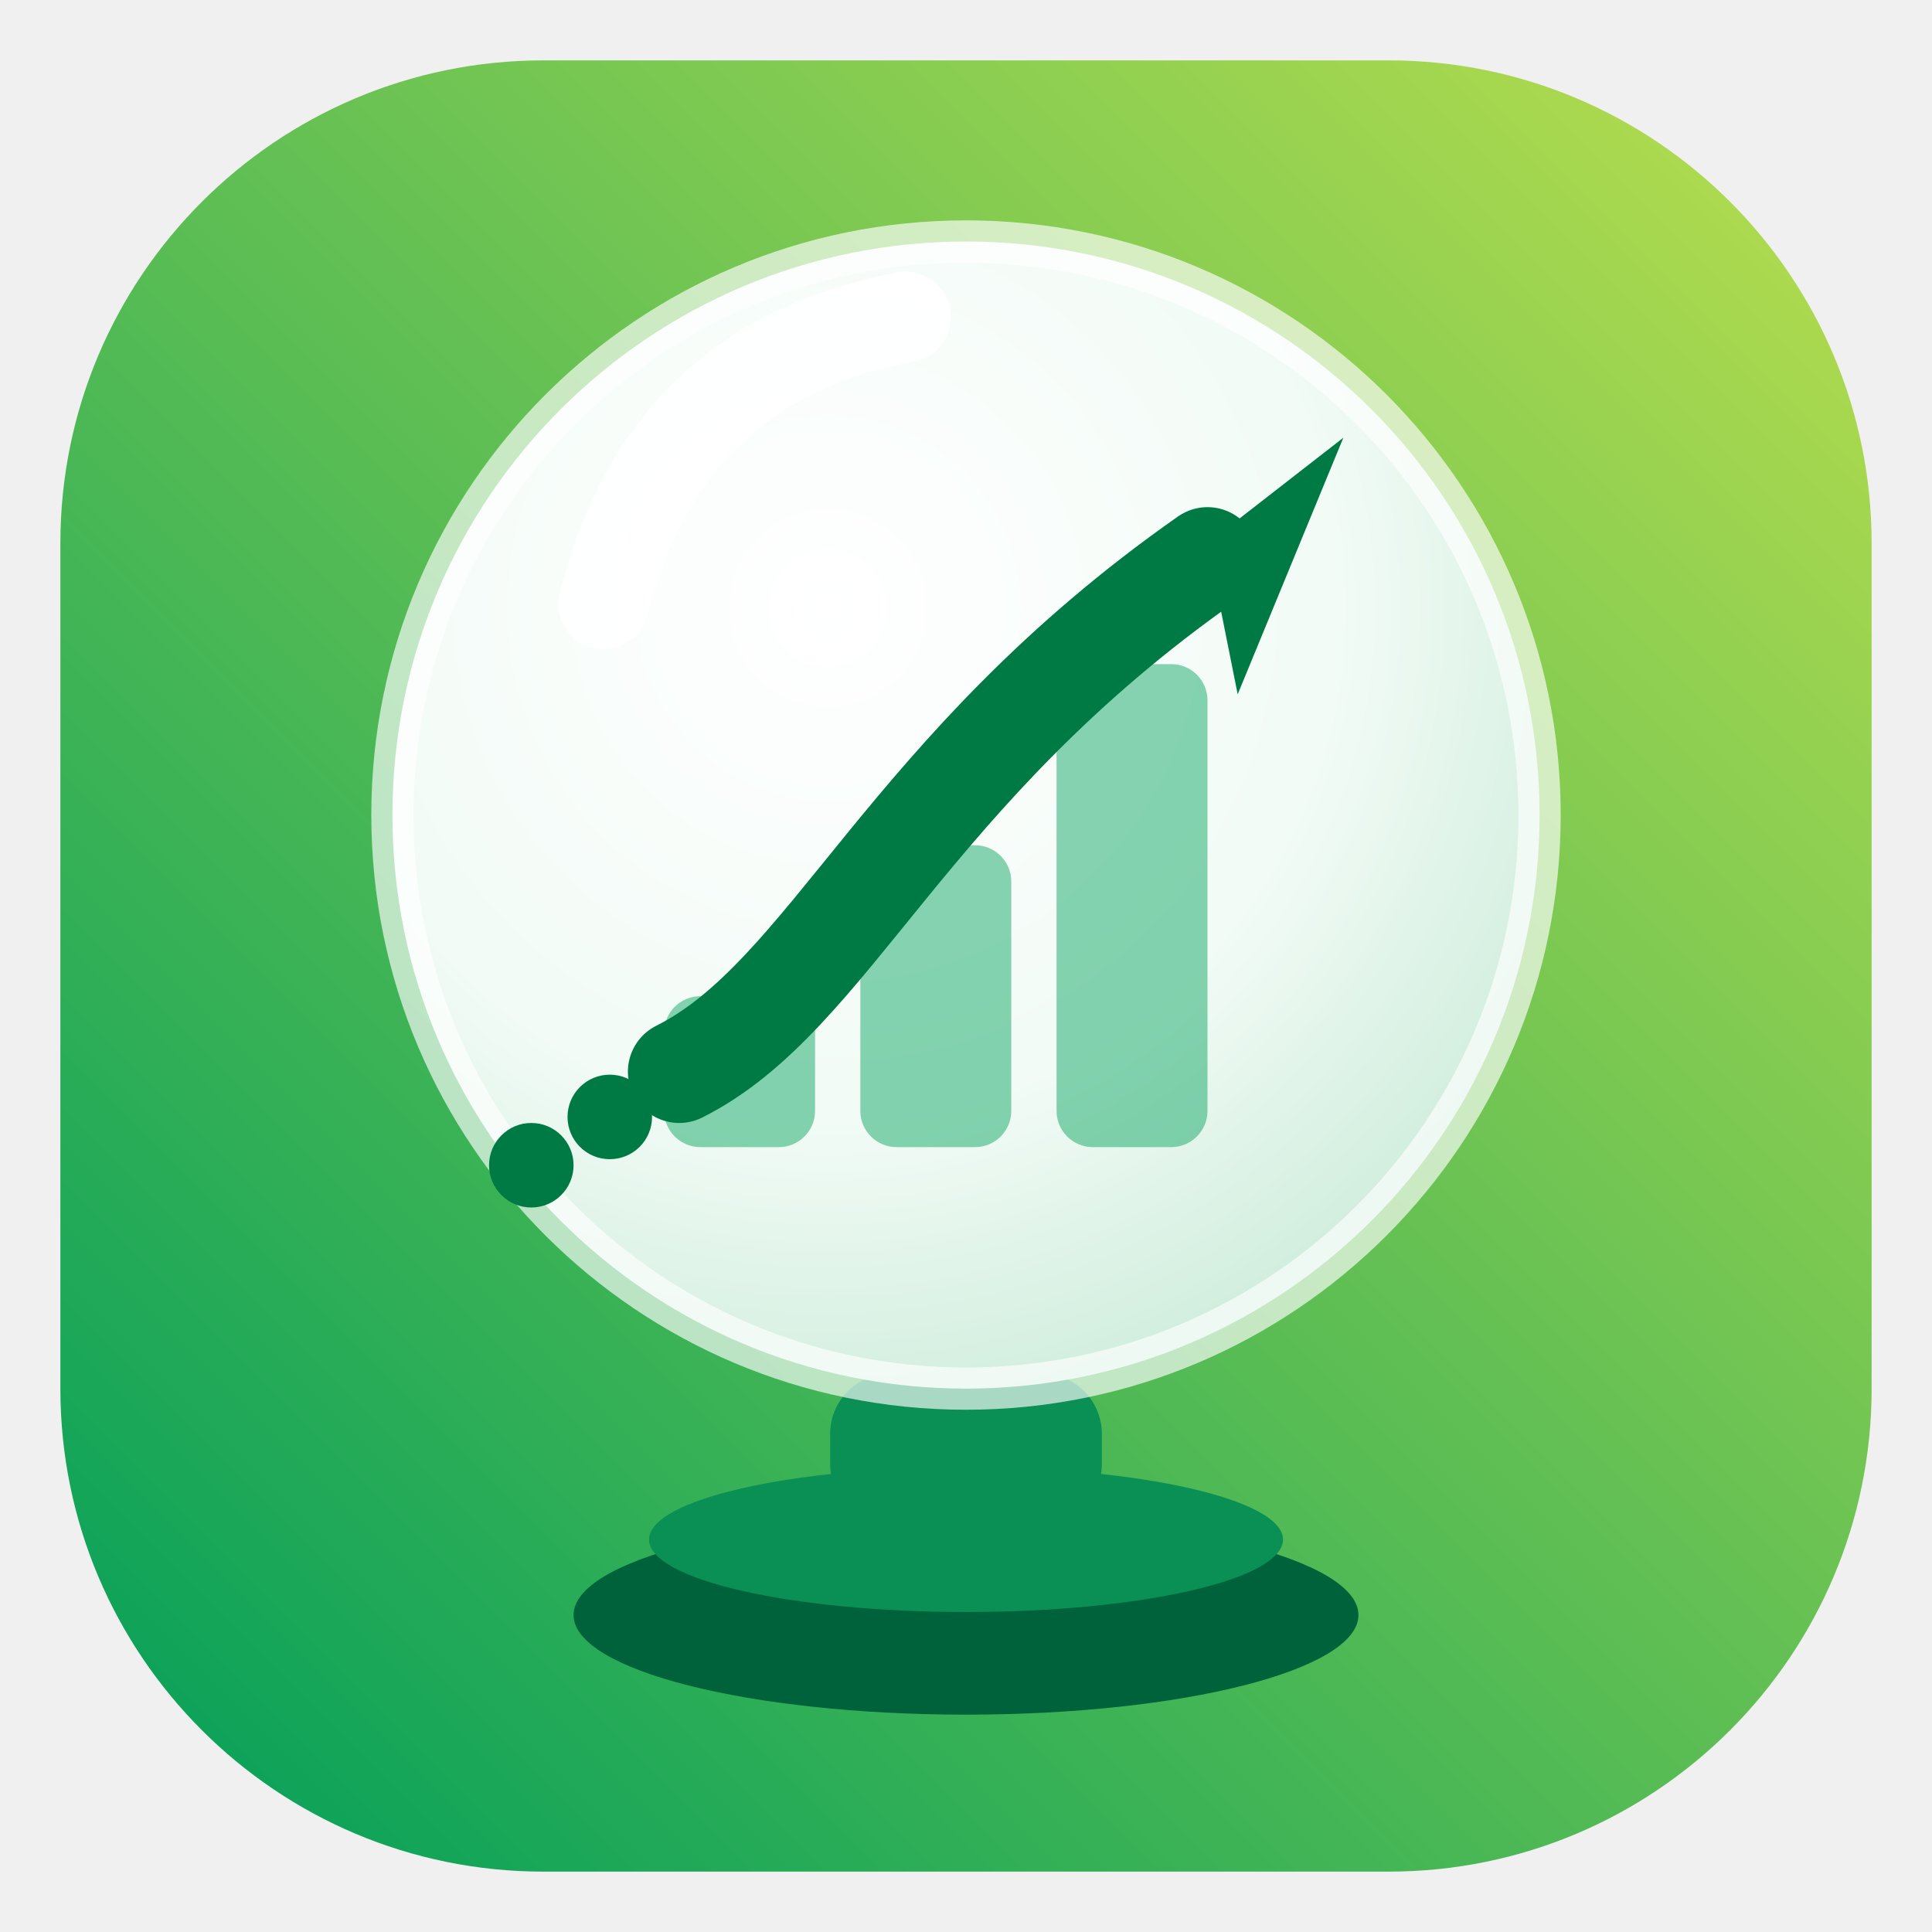
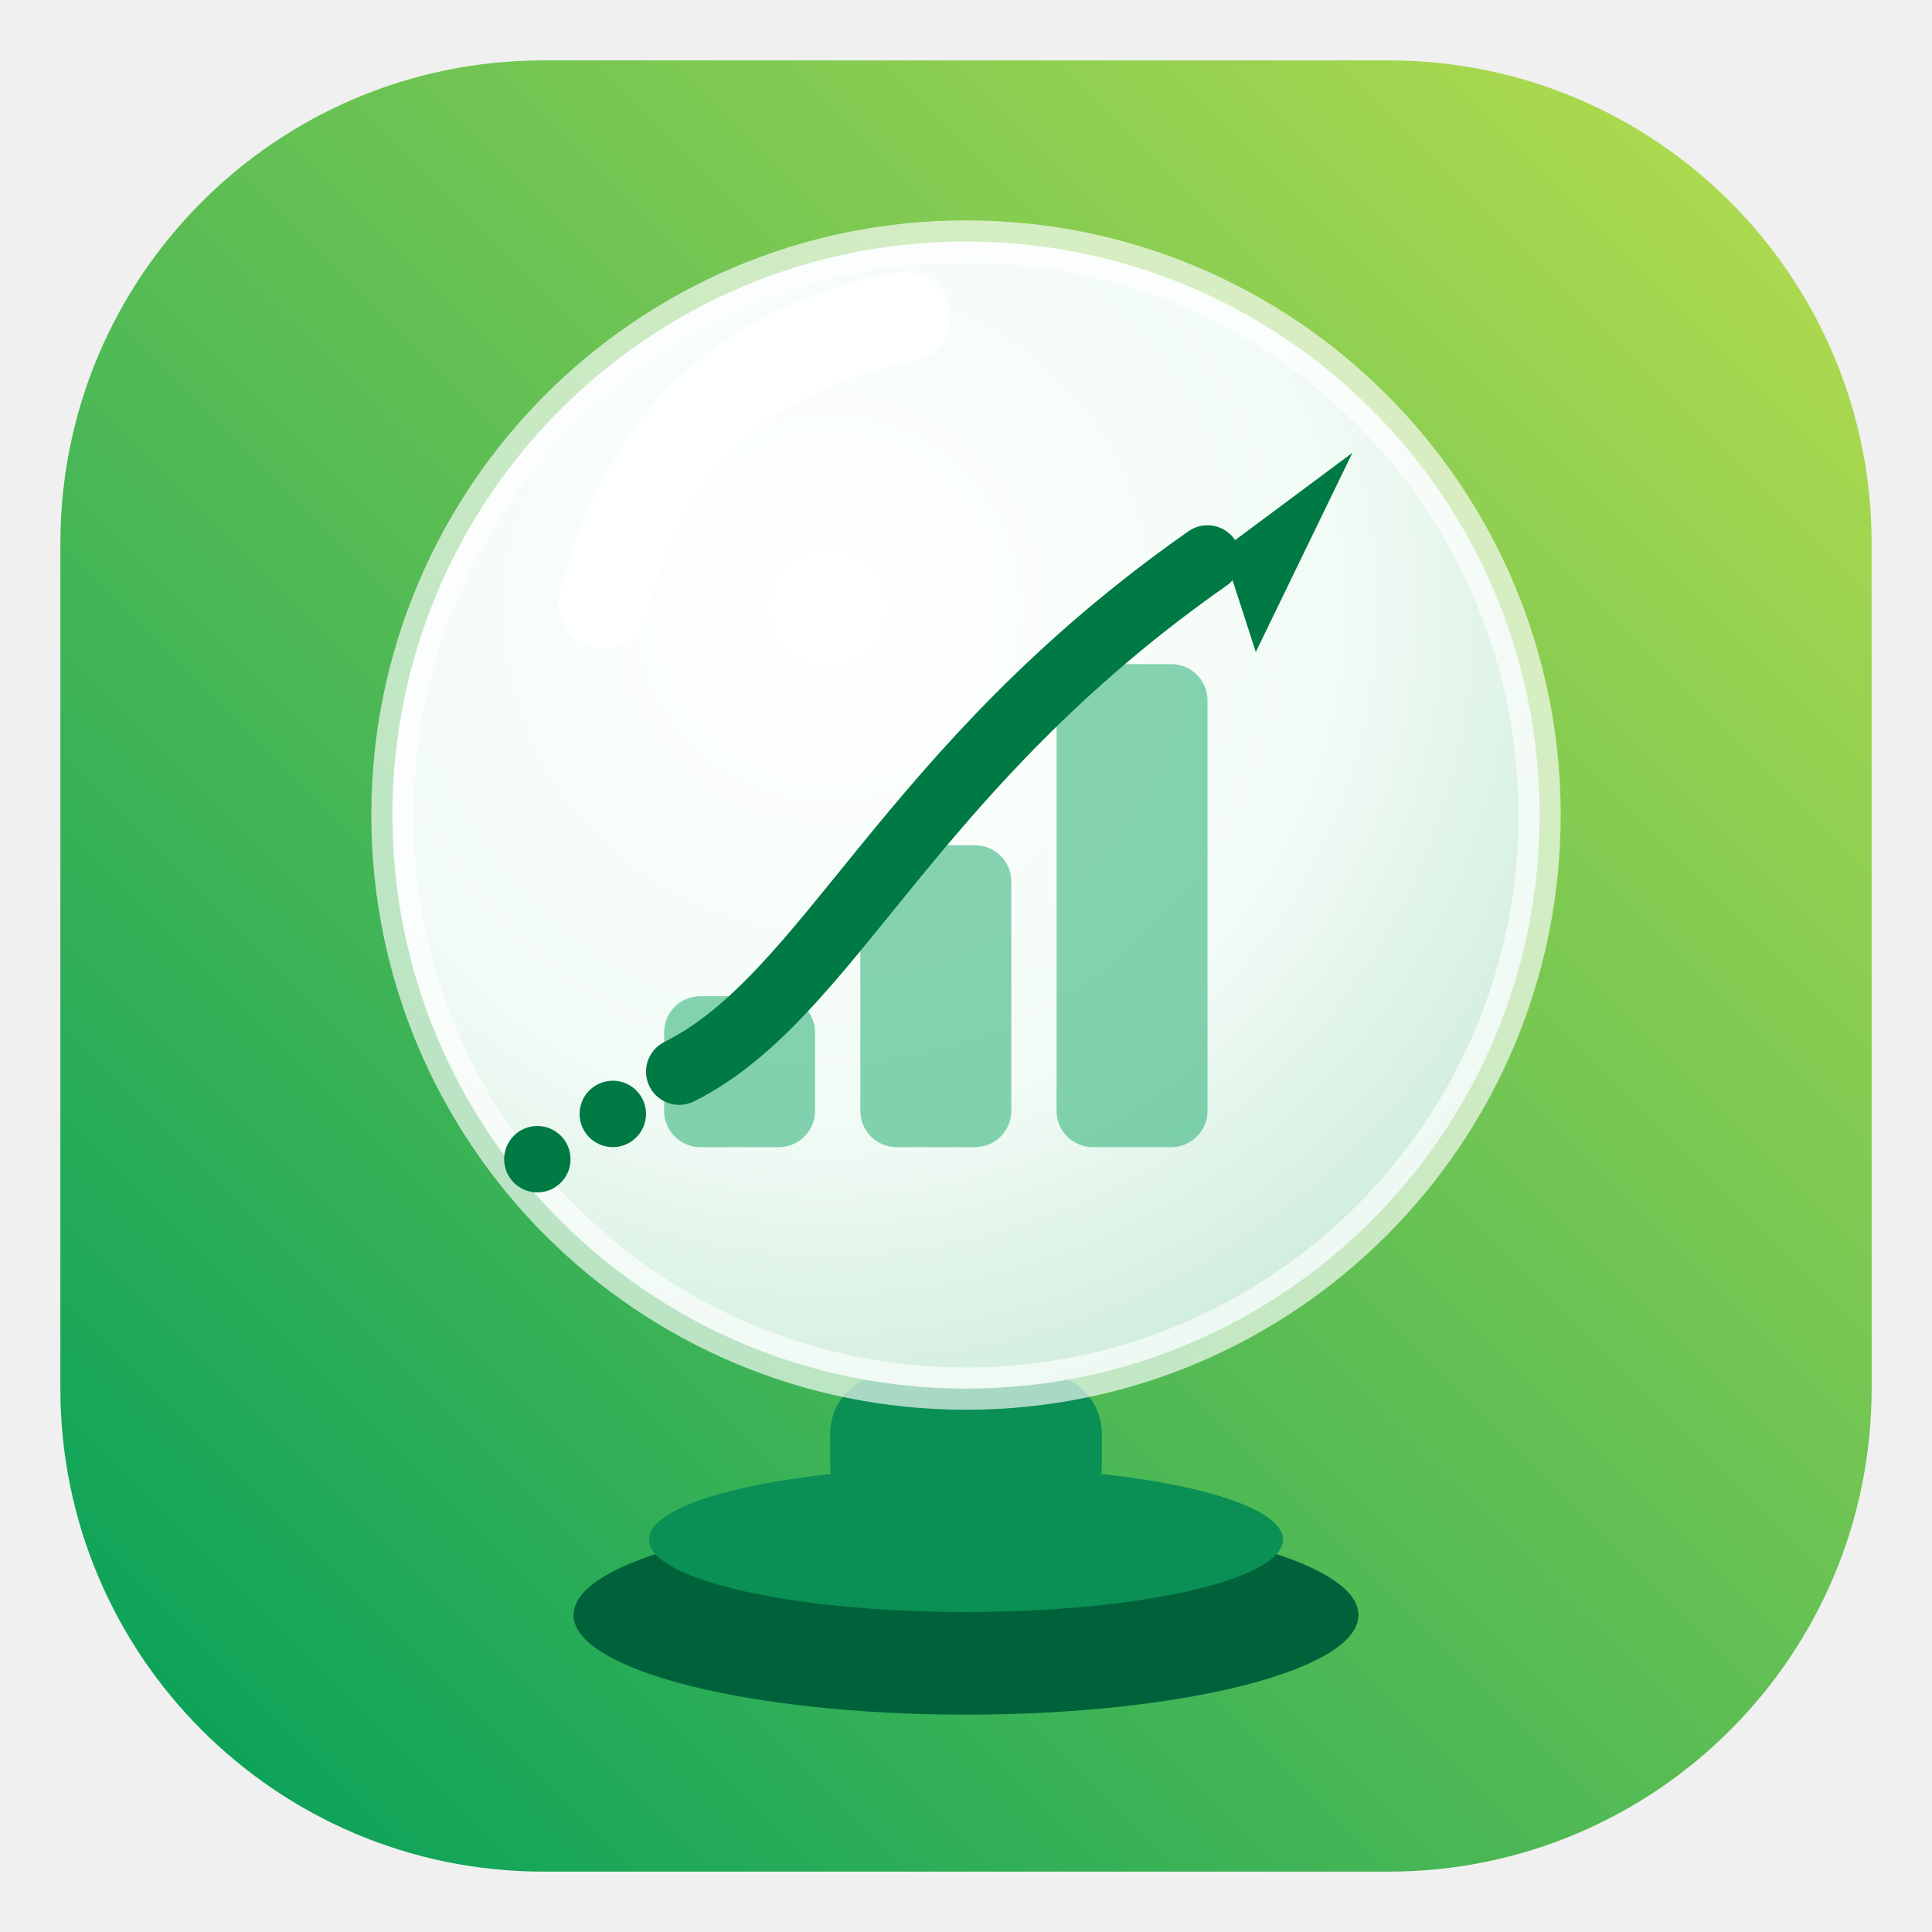
<svg xmlns="http://www.w3.org/2000/svg" viewBox="0 0 64 64">
  <defs>
    <linearGradient id="theEstimatorBrand" x1="0" y1="1" x2="1" y2="0">
      <stop offset="0%" stop-color="#009e5a" />
      <stop offset="100%" stop-color="#bade4e" />
    </linearGradient>
    <radialGradient id="theEstimatorOrb" cx="38%" cy="32%" r="72%">
      <stop offset="0%" stop-color="#ffffff" />
      <stop offset="62%" stop-color="#f2fbf6" />
      <stop offset="100%" stop-color="#cfeddc" />
    </radialGradient>
  </defs>
  <rect x="2" y="2" width="60" height="60" rx="16" ry="16" fill="url(#theEstimatorBrand)" />
  <ellipse cx="32" cy="53.5" rx="13" ry="3.3" fill="#00623a" />
  <ellipse cx="32" cy="51" rx="10.5" ry="2.4" fill="#0a8f55" />
  <rect x="27.5" y="45.5" width="9" height="5" rx="2" fill="#0a8f55" />
  <circle cx="32" cy="27" r="19" fill="url(#theEstimatorOrb)" />
  <circle cx="32" cy="27" r="19" fill="none" stroke="#ffffff" stroke-width="1.4" opacity="0.65" />
  <path d="M20 20 Q22 12 30 10.5" fill="none" stroke="#ffffff" stroke-width="3" stroke-linecap="round" opacity="0.9" />
  <rect x="22" y="33" width="5" height="5" rx="1.2" fill="#12a866" opacity="0.5" />
  <rect x="28.5" y="28" width="5" height="10" rx="1.2" fill="#12a866" opacity="0.5" />
  <rect x="35" y="22" width="5" height="16" rx="1.2" fill="#12a866" opacity="0.5" />
-   <circle cx="17.6" cy="38.6" r="1.4" fill="#007a45" />
-   <circle cx="20.2" cy="37" r="1.4" fill="#007a45" />
-   <path d="M22.5 35.5 C27.5 33 30 25.5 40 18.5" fill="none" stroke="#007a45" stroke-width="3.4" stroke-linecap="round" />
-   <path d="M40 18 L44.5 14.5 L41 23 Z" fill="#007a45" />
+   <circle cx="17.8" cy="38.4" r="1.1" fill="#007a45" />
+   <circle cx="20.3" cy="36.9" r="1.1" fill="#007a45" />
+   <path d="M22.5 35.5 C27.5 33 30 25.5 40 18.5" fill="none" stroke="#007a45" stroke-width="2.2" stroke-linecap="round" />
+   <path d="M40.5 18.2 L44.8 15 L41.6 21.6 Z" fill="#007a45" />
</svg>
